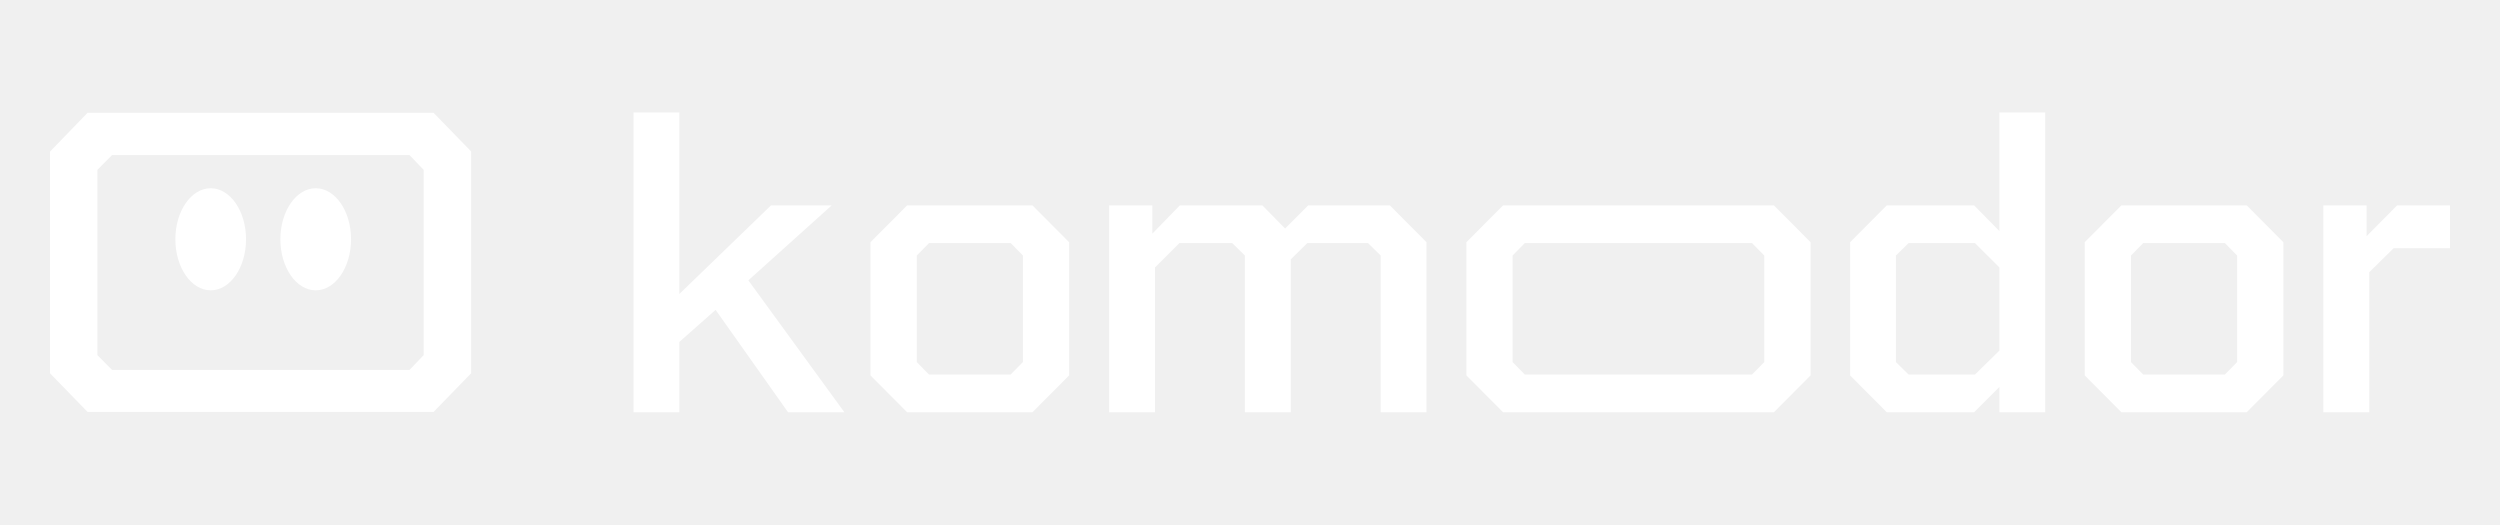
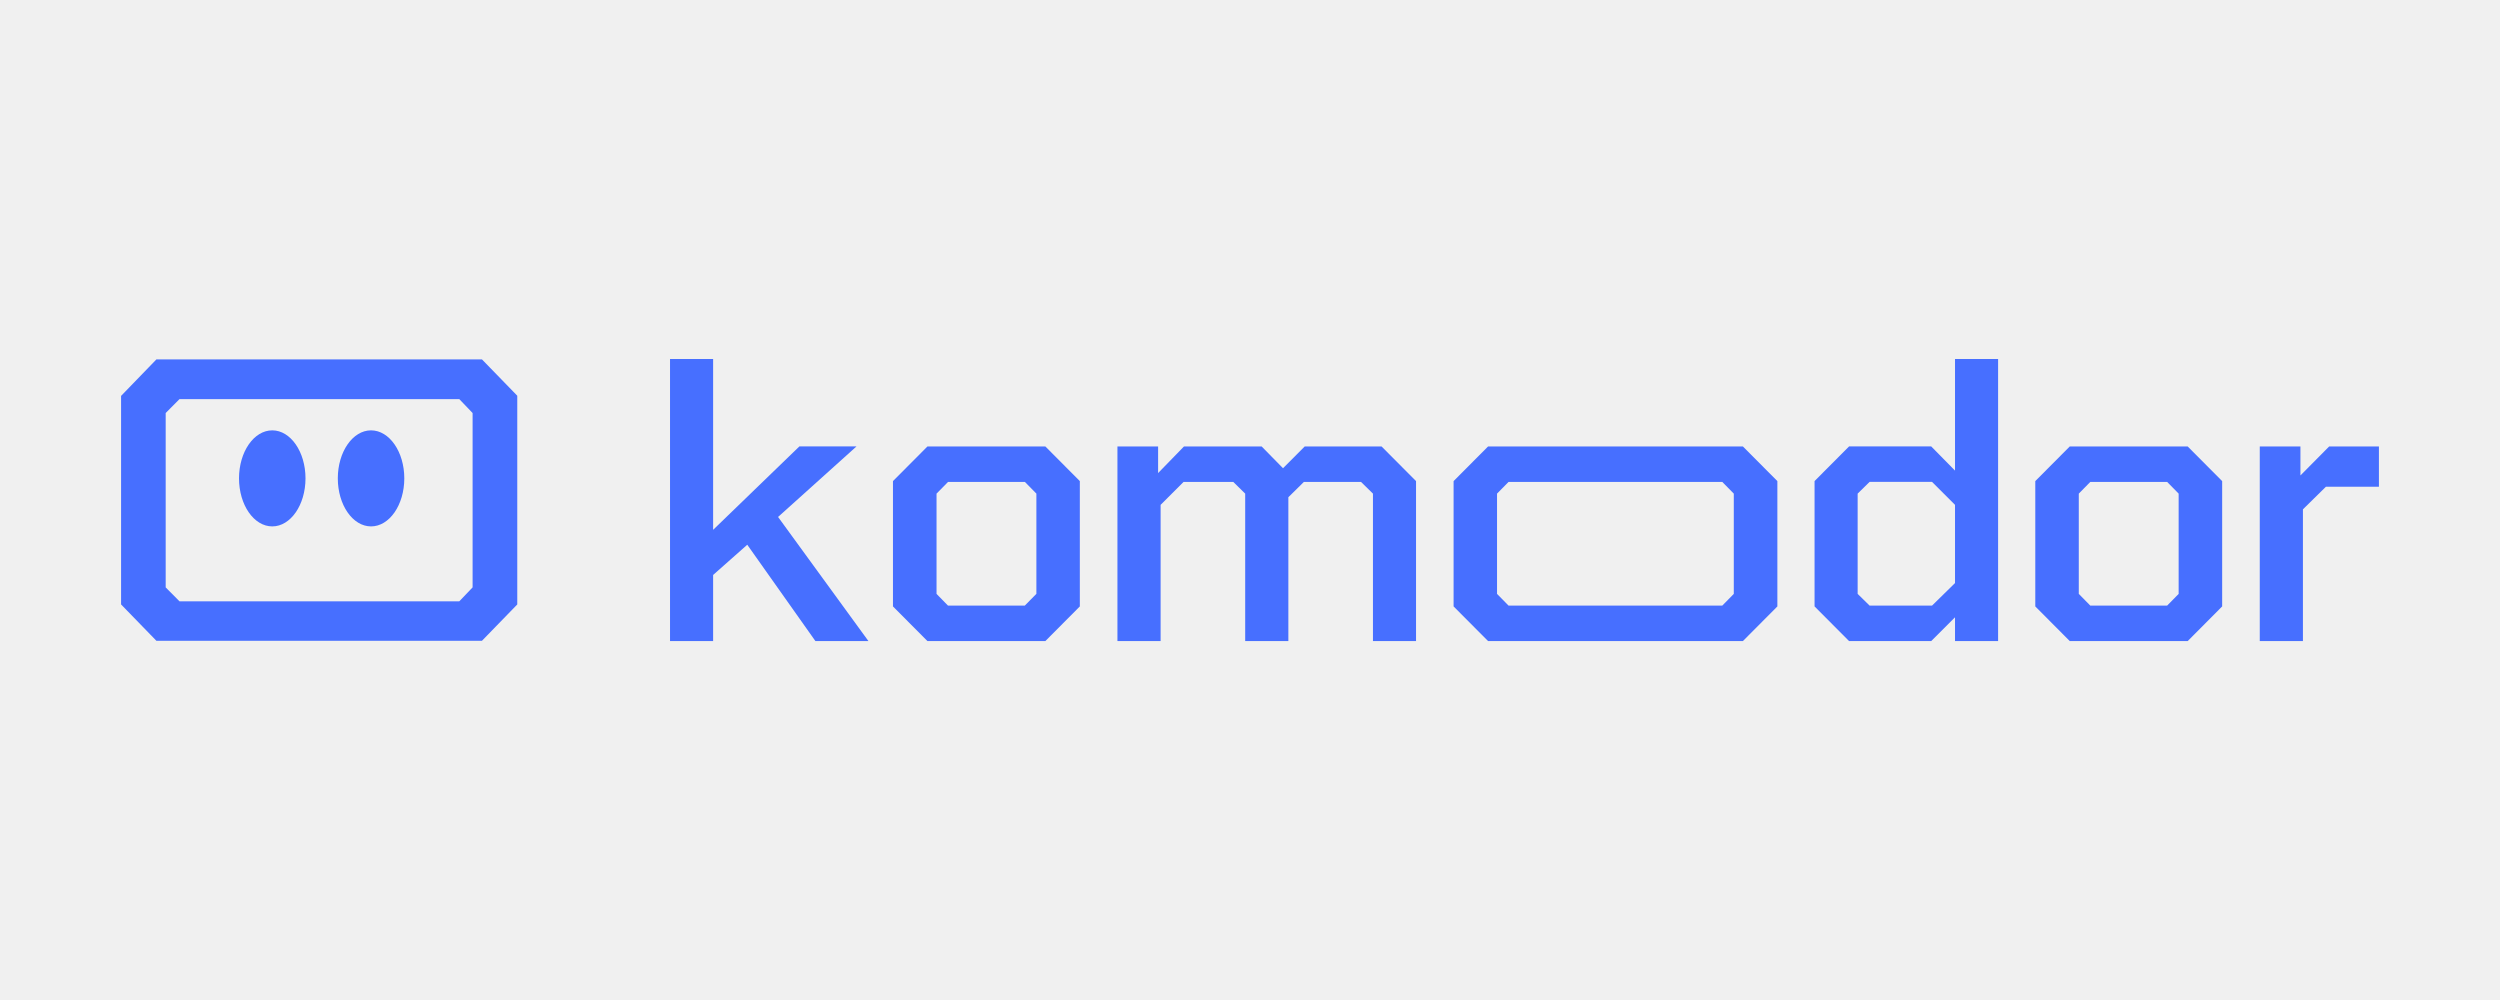
- <svg xmlns="http://www.w3.org/2000/svg" width="1224" height="257" viewBox="0 0 1224 257" fill="none">
-   <path fill-rule="evenodd" clip-rule="evenodd" d="M407.202 100.555H377.48L332.591 143.949V55.071H310.165V201.83H332.591V167.434L350.359 151.706L385.823 201.83H413.413L366.394 137.254L407.202 100.555ZM42.871 55.234L24.48 74.233V182.755L42.869 201.672H212.281L230.67 182.755V74.15L212.281 55.234H42.871ZM47.69 83.144L54.876 75.913H200.498L207.419 83.156V173.876L200.498 181.119H54.876L47.69 173.888V83.144ZM171.878 117.153C171.878 130.954 164.131 142.142 154.575 142.142C145.019 142.142 137.273 130.954 137.273 117.153C137.273 103.352 145.019 92.164 154.575 92.164C164.131 92.164 171.878 103.352 171.878 117.153ZM103.157 142.141C112.713 142.141 120.46 130.954 120.46 117.153C120.46 103.352 112.713 92.164 103.157 92.164C93.601 92.164 85.855 103.352 85.855 117.153C85.855 130.954 93.601 142.141 103.157 142.141ZM629.183 111.89L640.487 100.554H680.464L698.413 118.585V201.83H675.986V125.103L669.775 119.01H640.053L631.964 126.98V201.83H609.501V125.103L603.29 119.01H577.432L565.479 130.948V201.83H543.016V100.554H564.179V114.405L577.649 100.554H618.06L629.183 111.89ZM426.187 118.585L444.135 100.554H505.492L523.441 118.585V183.799L505.492 201.83H444.135L426.187 183.799V118.585ZM494.803 183.374L500.797 177.281H500.834V125.103L494.839 119.01H454.861L448.866 125.103V177.281L454.825 183.374H494.803ZM1038.63 100.554L1020.68 118.585V183.799L1038.63 201.83H1099.99L1117.94 183.799V118.585L1099.99 100.554H1038.63ZM1095.29 177.281L1089.3 183.374H1049.32L1043.33 177.281V125.103L1049.32 119.01H1089.3L1095.29 125.103V177.281ZM1158.68 115.645L1173.63 100.554H1199.52V121.525H1171.93L1159.98 133.286V201.83H1137.51V100.554H1158.68V115.645ZM735.903 100.554L717.954 118.585V183.799L735.903 201.83H868.512L886.46 183.799V118.585L868.512 100.554H735.903ZM863.781 177.281L857.786 183.374H746.556L740.561 177.281V125.103L746.556 119.01H857.786L863.781 125.103V177.281ZM966.521 100.555L978.908 113.13V55.071H1001.33V201.83H978.908V189.468L966.521 201.83H923.763L905.815 183.8V118.586L923.763 100.555H966.521ZM966.955 183.375L978.908 171.65V130.948L966.955 119.011H934.453L928.241 125.103V177.282L934.453 183.375H966.955Z" fill="white" />
+ <svg xmlns="http://www.w3.org/2000/svg" width="250" height="100" viewBox="0 0 250 100" fill="none">
+   <path fill-rule="evenodd" clip-rule="evenodd" d="M12.108 39.589L15.642 35.938H48.194L51.727 39.573V60.444L48.194 64.08H15.641L12.108 60.444V39.589ZM17.948 39.912L16.568 41.301V58.74L17.948 60.13H45.93L47.26 58.738V41.303L45.93 39.912H17.948Z" fill="#476FFF" />
+   <path d="M37.105 52.64C38.942 52.64 40.43 50.49 40.43 47.837C40.43 45.185 38.942 43.035 37.105 43.035C35.269 43.035 33.781 45.185 33.781 47.837C33.781 50.49 35.269 52.64 37.105 52.64Z" fill="#476FFF" />
+   <path d="M27.226 52.64C29.062 52.64 30.55 50.49 30.55 47.837C30.55 45.185 29.062 43.035 27.226 43.035C25.389 43.035 23.901 45.185 23.901 47.837C23.901 50.49 25.389 52.64 27.226 52.64Z" fill="#476FFF" />
+   <path d="M130.473 44.645L128.301 46.823L126.164 44.645H118.399L115.811 47.306V44.645H111.744V64.108H116.061V50.486L118.357 48.191H123.326L124.519 49.362V64.108H128.836V49.723L130.39 48.191H136.101L137.295 49.362V64.108H141.604V48.11L138.155 44.645H130.473Z" fill="#476FFF" />
+   <path d="M85.648 44.643H79.937L71.312 52.983V35.902H67.002V64.106H71.312V57.496L74.726 54.474L81.54 64.106H86.842L77.807 51.696L85.648 44.643Z" fill="#476FFF" />
+   <path d="M92.745 44.645L89.296 48.11V60.642L92.745 64.108H104.534L107.983 60.642V48.11L104.534 44.645H92.745ZM103.632 59.39L102.48 60.561H94.799L93.654 59.39V49.362L94.806 48.191H102.487L103.639 49.362V59.39H103.632Z" fill="#476FFF" />
+   <path d="M206.977 44.645L203.529 48.11V60.642L206.977 64.108H218.767L222.216 60.642V48.11L218.767 44.645H206.977ZM217.865 59.39L216.713 60.561H209.031L207.879 59.39V49.362L209.031 48.191H216.713L217.865 49.362V59.39Z" fill="#476FFF" />
+   <path d="M232.916 44.645L230.043 47.545V44.645H225.977V64.108H230.293V50.935L232.59 48.675H237.892V44.645H232.916Z" fill="#476FFF" />
+   <path d="M148.808 44.645L145.359 48.11V60.642L148.808 64.108H174.288L177.737 60.642V48.11L174.288 44.645H148.808ZM173.379 59.39L172.227 60.561H150.855L149.703 59.39V49.362L150.855 48.191H172.227L173.379 49.362V59.39Z" fill="#476FFF" />
+   <path d="M195.501 47.06L193.121 44.643H184.905L181.456 48.108V60.641L184.905 64.106H193.121L195.501 61.731V64.106H199.81V35.902H195.501V47.06ZM195.501 58.306L193.204 60.56H186.959L185.765 59.389V49.361L186.959 48.19H193.204L195.501 50.484V58.306Z" fill="#476FFF" />
</svg>
